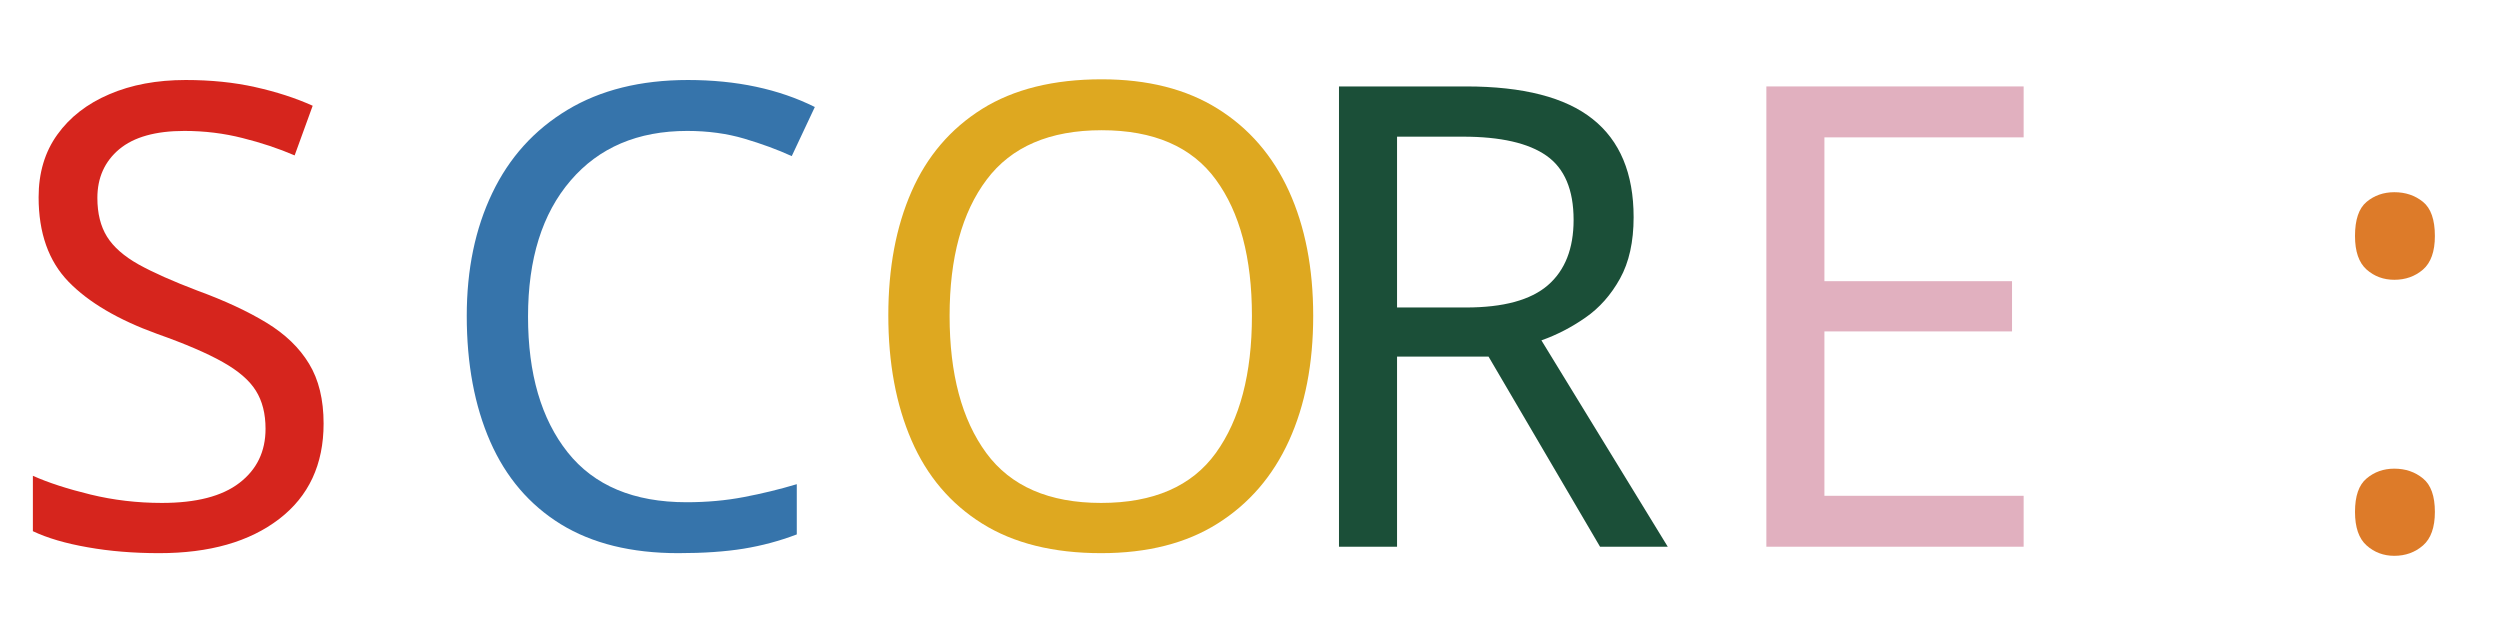
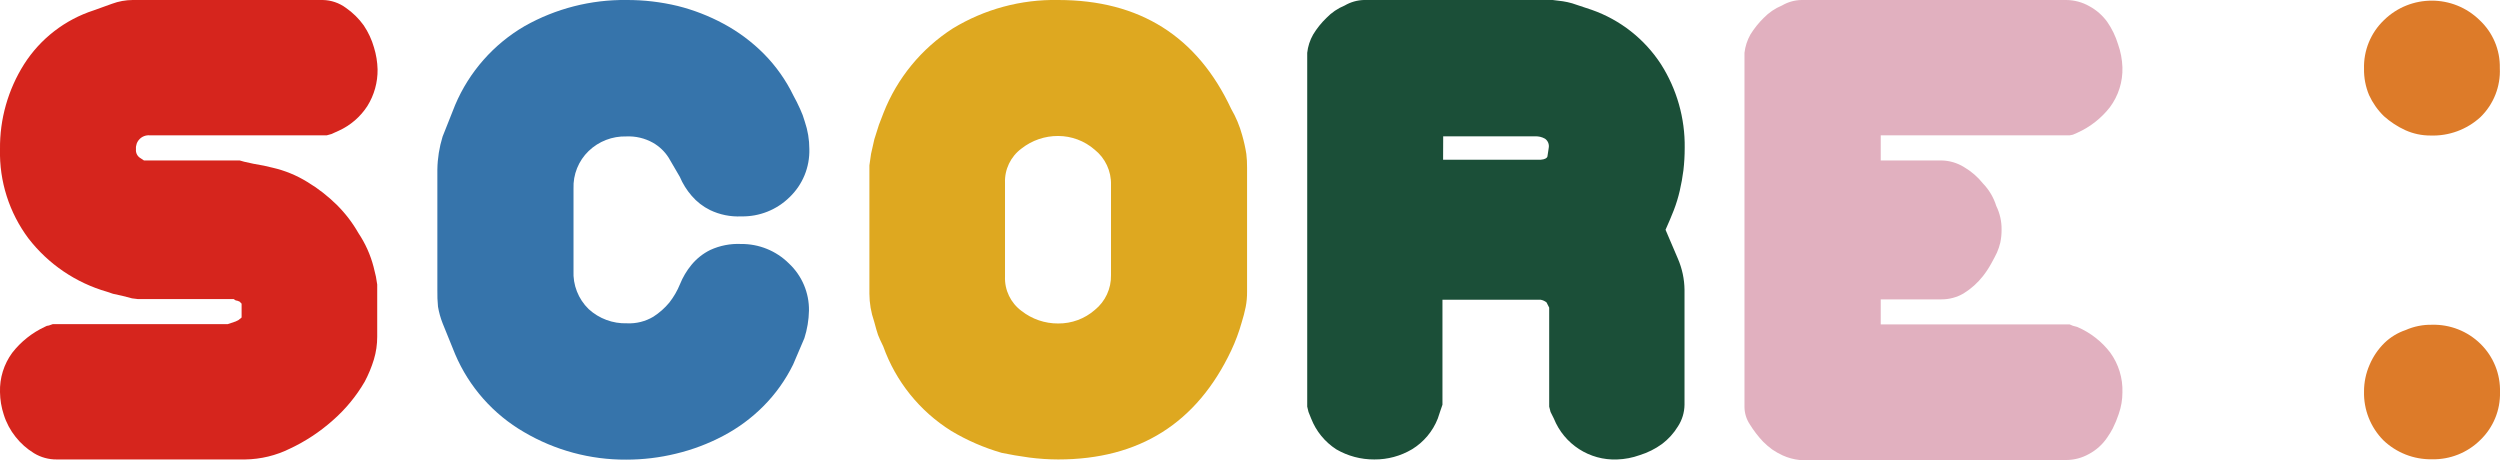
- <svg xmlns="http://www.w3.org/2000/svg" viewBox="0 0 279.21 69.91">
+ <svg xmlns="http://www.w3.org/2000/svg" viewBox="0 0 272.66 50.11">
  <defs>
-     <style>.cls-1{font-size:72px;fill:#d6251d;font-family:CorpulentCapsBRK, Corpulent Caps BRK;letter-spacing:0.05em;}.cls-2{fill:#3674ab;}.cls-3{fill:#dea820;}.cls-4{fill:#1b4f38;}.cls-5,.cls-6{fill:#e1b0bf;}.cls-6{font-size:36px;letter-spacing:0.05em;}.cls-7{fill:#dd7b29;}</style>
+     <style>.cls-1{fill:#d6251d;}.cls-2{fill:#3674ab;}.cls-3{fill:#dea820;}.cls-4{fill:#1b4f38;}.cls-5{fill:#e1b0bf;}.cls-6{fill:#dd7b29;}</style>
  </defs>
  <g id="圖層_2" data-name="圖層 2">
    <g id="圖層_1-2" data-name="圖層 1">
-       <text class="cls-1" transform="translate(0 61.06)">S<tspan class="cls-2" x="47.74" y="0">C</tspan>
-         <tspan class="cls-3" x="94.82" y="0">O</tspan>
-         <tspan class="cls-4" x="142.56" y="0">R</tspan>
-         <tspan class="cls-5" x="190.29" y="0">E</tspan>
-         <tspan class="cls-6" x="238.03" y="0"> </tspan>
-         <tspan class="cls-7" x="257.83" y="0">:</tspan>
-       </text>
+       <path class="cls-1" d="M0,42.77a6.92,6.92,0,0,1,1.33-4.29A9.69,9.69,0,0,1,4.9,35.64a.88.88,0,0,1,.43-.14l.43-.15H24.84l.86-.29.29-.14.36-.29V33.12l-.21-.22a1.36,1.36,0,0,0-.44-.14l-.21-.14H15.05l-.65-.08-1.08-.28-1-.22-.65-.22A16.63,16.63,0,0,1,3.1,26,15.62,15.62,0,0,1,0,16.27,17,17,0,0,1,2.63,7a14.19,14.19,0,0,1,7.59-5.87l2-.72A6.6,6.6,0,0,1,14.47,0H35.21a4.38,4.38,0,0,1,2.52.86,8,8,0,0,1,1.94,1.91,8.49,8.49,0,0,1,1.12,2.41,8.94,8.94,0,0,1,.39,2.38,7.36,7.36,0,0,1-1.11,4,7.32,7.32,0,0,1-3.13,2.7l-.8.36-.5.14H16.34a1.39,1.39,0,0,0-1.51,1.51,1,1,0,0,0,.43.94l.44.29H26.14l.5.14,1,.22,1.15.21.94.22a12.49,12.49,0,0,1,3.78,1.55,17.09,17.09,0,0,1,3.24,2.52,14.29,14.29,0,0,1,2.34,3.06,12.08,12.08,0,0,1,1.65,3.67L41,30.17l.14.86v5.69a8.5,8.5,0,0,1-.36,2.48,13.63,13.63,0,0,1-1,2.42,16.85,16.85,0,0,1-3.5,4.24,19.43,19.43,0,0,1-4.64,3.06,11.33,11.33,0,0,1-4.9,1.19H6.19a4.69,4.69,0,0,1-2.48-.68,7.55,7.55,0,0,1-2-1.77,7.44,7.44,0,0,1-1.3-2.44A8.22,8.22,0,0,1,0,42.77Z" />
+       <path class="cls-2" d="M68.33,0a23.44,23.44,0,0,1,5.58.65,21.61,21.61,0,0,1,5,1.94A18.63,18.63,0,0,1,83.34,5.9a17.06,17.06,0,0,1,3.2,4.54q.36.64.72,1.44a8.59,8.59,0,0,1,.51,1.37,9.24,9.24,0,0,1,.5,3,7,7,0,0,1-2.16,5.26,7.29,7.29,0,0,1-5.26,2.09,7.11,7.11,0,0,1-3.41-.69,6.3,6.3,0,0,1-2-1.55,7.79,7.79,0,0,1-1.3-2.08l-1.22-2.09a4.92,4.92,0,0,0-1.7-1.62,5.45,5.45,0,0,0-2.91-.69,5.71,5.71,0,0,0-4.11,1.59,5.42,5.42,0,0,0-1.65,4.1v8.93a5.48,5.48,0,0,0,1.65,4.21,5.91,5.91,0,0,0,4.18,1.55,5.12,5.12,0,0,0,2.88-.72A7.57,7.57,0,0,0,73,33a8.41,8.41,0,0,0,1.16-2,8,8,0,0,1,1.26-2.12,6.2,6.2,0,0,1,2.05-1.62,7.22,7.22,0,0,1,3.34-.65,7.3,7.3,0,0,1,5.23,2.12,6.91,6.91,0,0,1,2.19,5.15,10.62,10.62,0,0,1-.5,3l-1.23,2.88a17.17,17.17,0,0,1-3.24,4.54,18,18,0,0,1-4.39,3.24,21.92,21.92,0,0,1-5.15,1.94,22.78,22.78,0,0,1-5.43.65,21.73,21.73,0,0,1-11.13-3,17.93,17.93,0,0,1-7.52-8.5l-1.37-3.38a9.11,9.11,0,0,1-.5-1.8,15.61,15.61,0,0,1-.07-1.8V18.5a12.9,12.9,0,0,1,.57-3.6l1.37-3.45a18.14,18.14,0,0,1,7.59-8.61A22.05,22.05,0,0,1,68.33,0Z" />
+       <path class="cls-3" d="M115.41,0q13.32,0,18.87,11.88a11.89,11.89,0,0,1,1.19,2.84,16.81,16.81,0,0,1,.46,2.06,11.9,11.9,0,0,1,.08,1.51V31.82a8.18,8.18,0,0,1-.15,1.66,16.48,16.48,0,0,1-.43,1.66,19.77,19.77,0,0,1-1.15,3.09q-5.62,11.88-18.87,11.88a25.13,25.13,0,0,1-3.16-.21c-1.11-.15-2.09-.32-3-.51A23.28,23.28,0,0,1,103.75,47a18,18,0,0,1-7.42-9.22c-.28-.58-.48-1-.57-1.26s-.24-.76-.43-1.48a9.34,9.34,0,0,1-.51-3v-14L95,16.78l.36-1.59.5-1.58.5-1.3a19.36,19.36,0,0,1,7.56-9.21A21.31,21.31,0,0,1,115.41,0Zm0,14.83a6.41,6.41,0,0,0-4,1.37,4.44,4.44,0,0,0-1.8,3.74V30.17a4.44,4.44,0,0,0,1.8,3.74,6.41,6.41,0,0,0,4,1.37,6,6,0,0,0,4-1.48A4.75,4.75,0,0,0,121.17,30V20.16a4.74,4.74,0,0,0-1.8-3.85A6.08,6.08,0,0,0,115.41,14.83Z" />
+       <path class="cls-4" d="M183.74,16.13a21.14,21.14,0,0,1-.14,2.45,22.54,22.54,0,0,1-.4,2.23,15.72,15.72,0,0,1-.65,2.12q-.39,1-.9,2.13L183,28.22a8.8,8.8,0,0,1,.72,3.39V44.14a4.43,4.43,0,0,1-.72,2.37,6.93,6.93,0,0,1-1.73,1.91,8.32,8.32,0,0,1-2.44,1.22,8,8,0,0,1-2.45.47,7.12,7.12,0,0,1-6.91-4.46l-.36-.72-.15-.58V33.55l-.29-.57a1.46,1.46,0,0,0-.64-.29H157.32V44.14l-.22.64-.29.87A6.86,6.86,0,0,1,154,49a7.92,7.92,0,0,1-4.11,1.11A8.15,8.15,0,0,1,145.73,49,7.05,7.05,0,0,1,143,45.65l-.29-.72-.14-.58V5.76a5.12,5.12,0,0,1,.65-2,9,9,0,0,1,1.44-1.8,5.87,5.87,0,0,1,2-1.36A4.38,4.38,0,0,1,148.75,0h20.59l1.12.14a7.83,7.83,0,0,1,1,.22l2.16.72A14.89,14.89,0,0,1,181.15,7,16.58,16.58,0,0,1,183.74,16.13Zm-26.35,1.29h10.66q.64-.06.72-.36l.14-.93a1,1,0,0,0-.4-1,2,2,0,0,0-1.11-.26h-10Z" />
+       <path class="cls-5" d="M231.48,7.34a6.92,6.92,0,0,1-1.37,4.36,9.35,9.35,0,0,1-3.53,2.77l-.5.22-.36.07h-20.6V17.5h6.63a4.83,4.83,0,0,1,2.45.72,7.51,7.51,0,0,1,2.08,1.8,6.15,6.15,0,0,1,1.44,2.44,5.68,5.68,0,0,1,.58,2.6,6.57,6.57,0,0,1-.14,1.4,6.2,6.2,0,0,1-.36,1.08c-.15.31-.35.71-.62,1.19a10.1,10.1,0,0,1-.9,1.37A8.08,8.08,0,0,1,214.16,32a4.74,4.74,0,0,1-2.41.65h-6.63v2.73h20.6l.36.15.5.14a9,9,0,0,1,3.56,2.77,7,7,0,0,1,1.34,4.36,7.1,7.1,0,0,1-.4,2.34,11.69,11.69,0,0,1-.65,1.58,9,9,0,0,1-.61,1,5.55,5.55,0,0,1-2,1.8,5.07,5.07,0,0,1-2.44.65H196.27a6.08,6.08,0,0,1-1.84-.5,7.68,7.68,0,0,1-1.15-.65,8.83,8.83,0,0,1-1-.86,11.79,11.79,0,0,1-1.44-1.88,3.47,3.47,0,0,1-.58-1.87V5.76a5.28,5.28,0,0,1,.65-2,9.76,9.76,0,0,1,1.44-1.8,5.91,5.91,0,0,1,2-1.36A4.35,4.35,0,0,1,196.48,0h28.88a5.19,5.19,0,0,1,2.52.68,5.86,5.86,0,0,1,1.94,1.7A8.81,8.81,0,0,1,231,4.82,8.39,8.39,0,0,1,231.48,7.34Z" />
+       <path class="cls-6" d="M257.83,7.49A7.06,7.06,0,0,1,260,2.2a7.46,7.46,0,0,1,10.44,0,6.94,6.94,0,0,1,2.2,5.22,7,7,0,0,1-2.12,5.36,7.67,7.67,0,0,1-5.44,2,6.61,6.61,0,0,1-2.74-.58A9.26,9.26,0,0,1,260,12.67a7.68,7.68,0,0,1-1.62-2.3A7.12,7.12,0,0,1,257.83,7.49Zm0,35.21a7.21,7.21,0,0,1,.61-2.92,7.37,7.37,0,0,1,1.62-2.38,6.15,6.15,0,0,1,2.3-1.4,6.79,6.79,0,0,1,2.88-.58,7.27,7.27,0,0,1,5.3,2.09,7.09,7.09,0,0,1,2.12,5.26A7,7,0,0,1,270.5,48a7.25,7.25,0,0,1-5.26,2.09A7.47,7.47,0,0,1,259.92,48,7.32,7.32,0,0,1,257.83,42.7Z" />
    </g>
  </g>
</svg>
